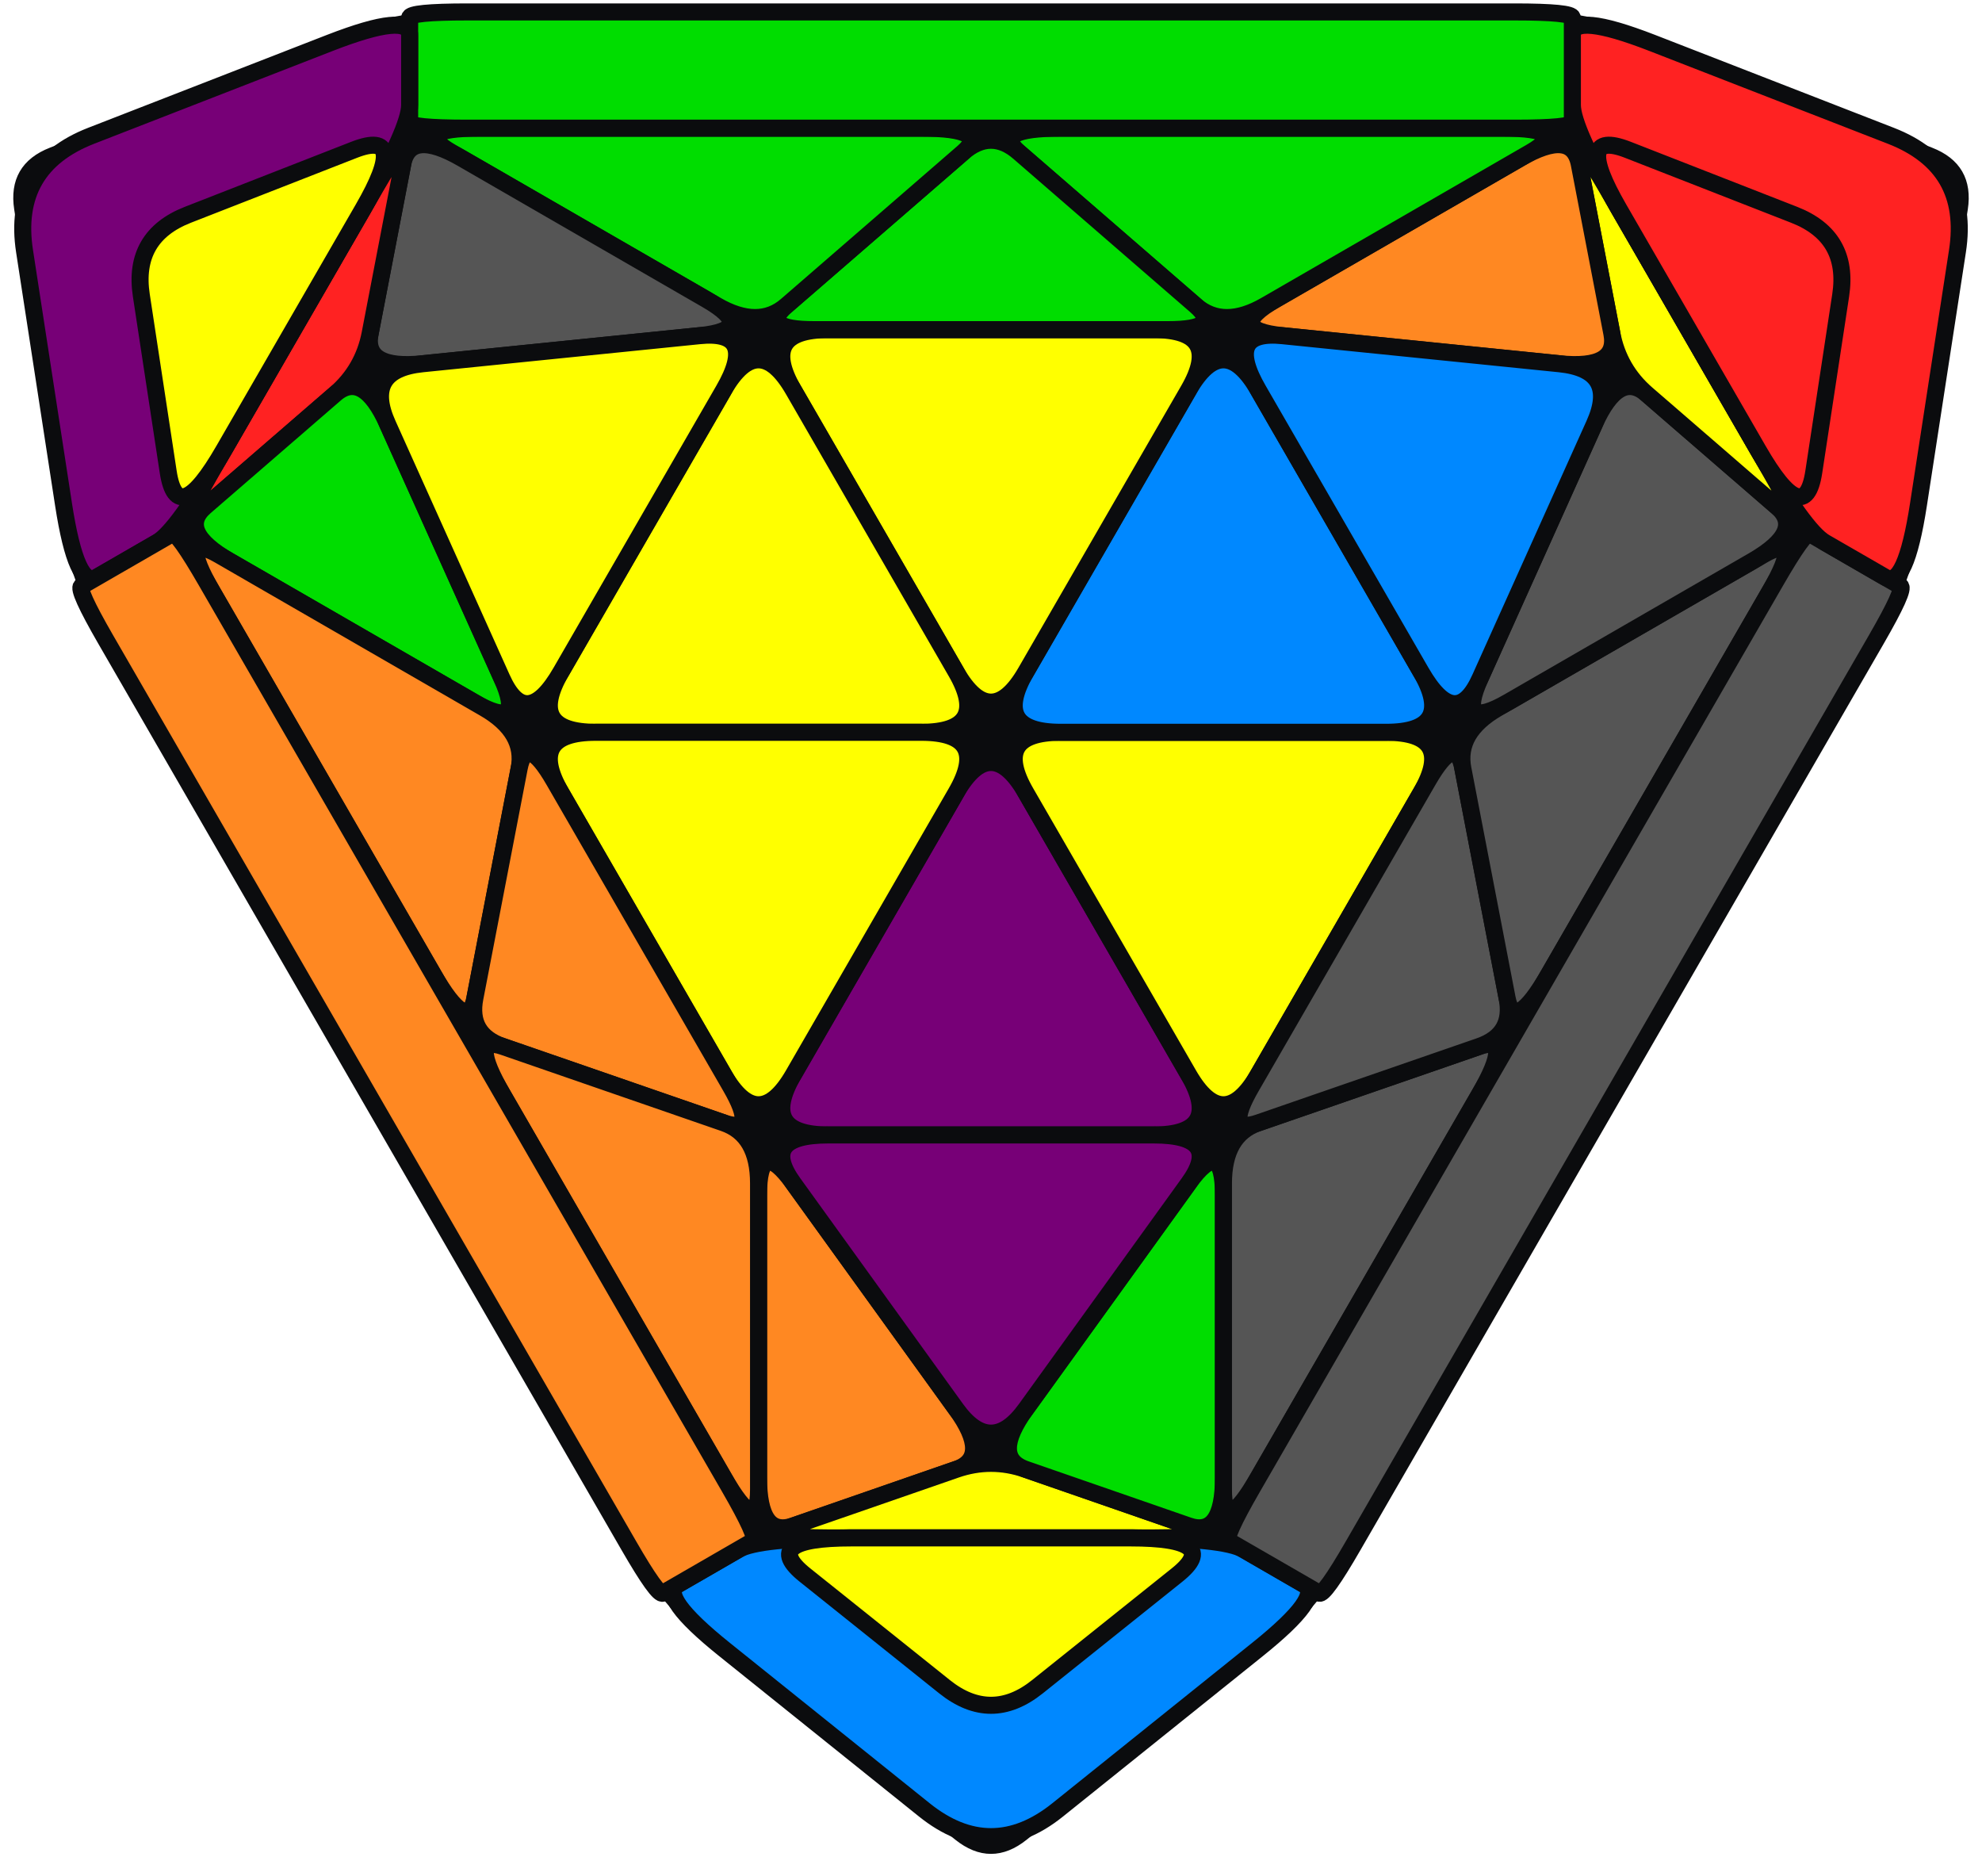
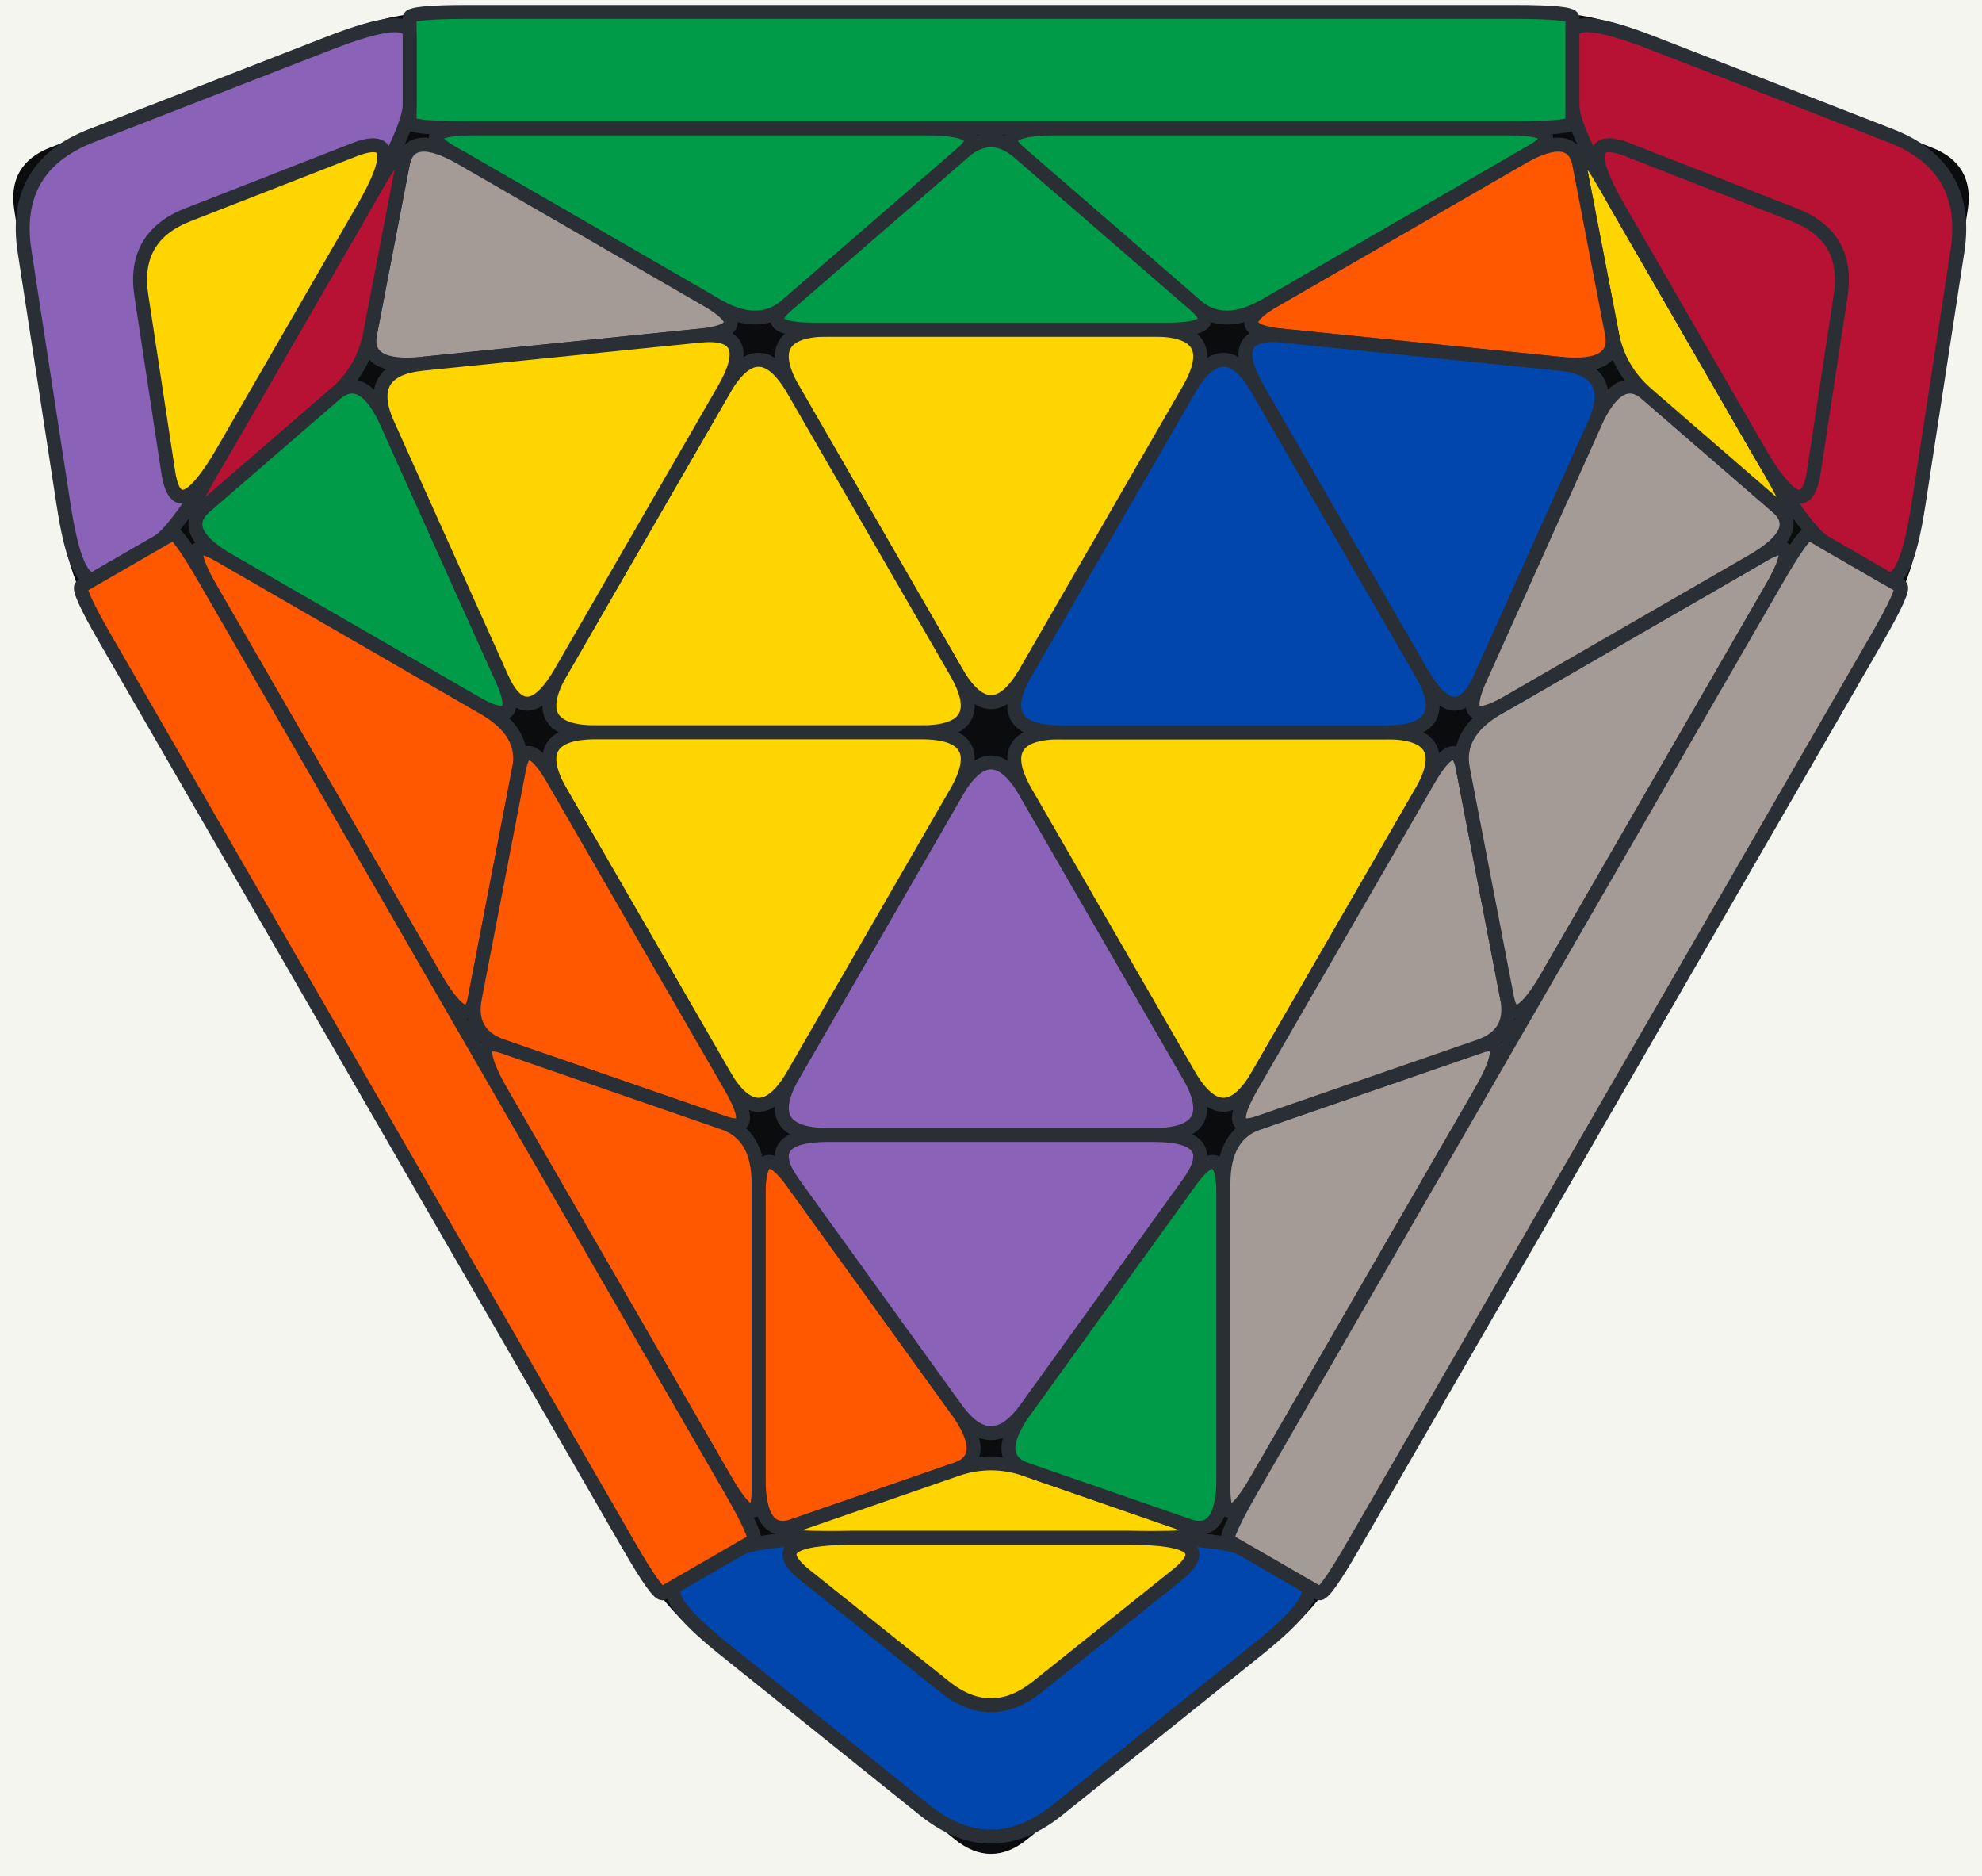
<svg xmlns="http://www.w3.org/2000/svg" viewBox="-12.79 -9.45 25.58 24.2" role="img" aria-label="TCP B5 Triangle combination and permutation, FTO 2-Look L3T case diagram">
+   <rect x="-14.79" y="-11.45" width="29.58" height="28.2" fill="#f5f5f0" rx="2.5" />
  <path d="M-3.869 11.491L-0.430 14.251Q0.000 14.596,0.430 14.251L3.869 11.491 L0.430 14.251L3.869 11.491Q4.299 11.146,5.049 9.847L11.052 -0.550 L5.049 9.847L11.052 -0.550Q11.802 -1.850,11.886 -2.395L12.557 -6.753 L11.886 -2.395L12.557 -6.753Q12.641 -7.298,12.127 -7.498L8.017 -9.096 L12.127 -7.498L8.017 -9.096Q7.503 -9.296,6.003 -9.296L-6.003 -9.296 L6.003 -9.296L-6.003 -9.296Q-7.503 -9.296,-8.017 -9.096L-12.127 -7.498 L-8.017 -9.096L-12.127 -7.498Q-12.641 -7.298,-12.557 -6.753L-11.886 -2.395 L-12.557 -6.753L-11.886 -2.395Q-11.802 -1.850,-11.052 -0.550L-5.049 9.847 L-11.052 -0.550L-5.049 9.847Q-4.299 11.146,-3.869 11.491L-0.430 14.251Z" fill="#0b0c0e" stroke="#0b0c0e" stroke-width="0.1" stroke-linejoin="round" />
-   <path d="M-0.450 0.779L-2.550 4.417Q-3.000 5.196,-2.100 5.196L2.100 5.196 L-2.100 5.196L2.100 5.196Q3.000 5.196,2.550 4.417L0.450 0.779 L2.550 4.417L0.450 0.779Q0.000 0.000,-0.450 0.779L-2.550 4.417Z" fill="#707" stroke="#0b0c0e" stroke-width="0.22" stroke-linejoin="round" />
-   <path d="M-3.000 5.976L-3.000 9.616Q-3.000 10.396,-2.550 10.240L-0.450 9.512 L-2.550 10.240L-0.450 9.512Q0.000 9.356,-0.450 8.732L-2.550 5.820 L-0.450 8.732L-2.550 5.820Q-3.000 5.196,-3.000 5.976L-3.000 9.616Z" fill="#f82" stroke="#0b0c0e" stroke-width="0.22" stroke-linejoin="round" />
-   <path d="M-2.100 10.396L2.100 10.396Q3.000 10.396,2.550 10.240L0.450 9.512 L2.550 10.240L0.450 9.512Q0.000 9.356,-0.450 9.512L-2.550 10.240 L-0.450 9.512L-2.550 10.240Q-3.000 10.396,-2.100 10.396L2.100 10.396Z" fill="#ff0" stroke="#0b0c0e" stroke-width="0.22" stroke-linejoin="round" />
-   <path d="M3.000 9.616L3.000 5.976Q3.000 5.196,2.550 5.820L0.450 8.732 L2.550 5.820L0.450 8.732Q0.000 9.356,0.450 9.512L2.550 10.240 L0.450 9.512L2.550 10.240Q3.000 10.396,3.000 9.616L3.000 5.976Z" fill="#0d0" stroke="#0b0c0e" stroke-width="0.22" stroke-linejoin="round" />
-   <path d="M2.100 5.196L-2.100 5.196Q-3.000 5.196,-2.550 5.820L-0.450 8.732 L-2.550 5.820L-0.450 8.732Q0.000 9.356,0.450 8.732L2.550 5.820 L0.450 8.732L2.550 5.820Q3.000 5.196,2.100 5.196L-2.100 5.196Z" fill="#707" stroke="#0b0c0e" stroke-width="0.22" stroke-linejoin="round" />
-   <path d="M0.450 0.779L2.550 4.417Q3.000 5.196,3.450 4.417L5.550 0.779 L3.450 4.417L5.550 0.779Q6.000 0.000,5.100 0.000L0.900 0.000 L5.100 0.000L0.900 0.000Q0.000 0.000,0.450 0.779L2.550 4.417Z" fill="#ff0" stroke="#0b0c0e" stroke-width="0.22" stroke-linejoin="round" />
-   <path d="M3.000 5.820L3.000 9.772Q3.000 10.396,3.450 9.616L6.301 4.678 L3.450 9.616L6.301 4.678Q6.752 3.898,6.301 4.054L3.450 5.040 L6.301 4.054L3.450 5.040Q3.000 5.196,3.000 5.820L3.000 9.772Z" fill="#555" stroke="#0b0c0e" stroke-width="0.22" stroke-linejoin="round" />
-   <path d="M5.640 0.624L3.360 4.573Q3.000 5.196,3.450 5.040L6.301 4.054 L3.450 5.040L6.301 4.054Q6.752 3.898,6.661 3.430L6.090 0.468 L6.661 3.430L6.090 0.468Q6.000 0.000,5.640 0.624L3.360 4.573Z" fill="#555" stroke="#0b0c0e" stroke-width="0.22" stroke-linejoin="round" />
-   <path d="M6.090 0.468L6.661 3.430Q6.752 3.898,7.202 3.118L10.053 -1.820 L7.202 3.118L10.053 -1.820Q10.503 -2.600,9.963 -2.288L6.540 -0.312 L9.963 -2.288L6.540 -0.312Q6.000 0.000,6.090 0.468L6.661 3.430Z" fill="#555" stroke="#0b0c0e" stroke-width="0.22" stroke-linejoin="round" />
-   <path d="M-3.260 10.546L-4.039 10.996Q-4.299 11.146,-3.439 11.836L-0.860 13.906 L-3.439 11.836L-0.860 13.906Q0.000 14.596,0.860 13.906L3.439 11.836 L0.860 13.906L3.439 11.836Q4.299 11.146,4.039 10.996L3.260 10.546 L4.039 10.996L3.260 10.546Q3.000 10.396,1.800 10.396L-1.800 10.396 L1.800 10.396L-1.800 10.396Q-3.000 10.396,-3.260 10.546L-4.039 10.996Z" fill="#08f" stroke="#0b0c0e" stroke-width="0.22" stroke-linejoin="round" />
-   <path d="M-2.400 10.876L-0.600 12.316Q0.000 12.796,0.600 12.316L2.400 10.876 L0.600 12.316L2.400 10.876Q3.000 10.396,1.800 10.396L-1.800 10.396 L1.800 10.396L-1.800 10.396Q-3.000 10.396,-2.400 10.876L-0.600 12.316Z" fill="#ff0" stroke="#0b0c0e" stroke-width="0.22" stroke-linejoin="round" />
-   <path d="M3.065 10.434L4.234 11.109Q4.299 11.146,4.674 10.496L11.427 -1.200 L4.674 10.496L11.427 -1.200Q11.802 -1.850,11.737 -1.887L10.568 -2.562 L11.737 -1.887L10.568 -2.562Q10.503 -2.600,10.128 -1.950L3.375 9.746 L10.128 -1.950L3.375 9.746Q3.000 10.396,3.065 10.434L4.234 11.109Z" fill="#555" stroke="#0b0c0e" stroke-width="0.22" stroke-linejoin="round" />
-   <path d="M0.900 0.000L5.100 0.000Q6.000 0.000,5.550 -0.779L3.450 -4.417 L5.550 -0.779L3.450 -4.417Q3.000 -5.196,2.550 -4.417L0.450 -0.779 L2.550 -4.417L0.450 -0.779Q-0.000 -0.000,0.900 0.000L5.100 0.000Z" fill="#08f" stroke="#0b0c0e" stroke-width="0.22" stroke-linejoin="round" />
-   <path d="M6.675 -0.390L9.828 -2.210Q10.503 -2.600,10.143 -2.912L8.463 -4.366 L10.143 -2.912L8.463 -4.366Q8.103 -4.678,7.787 -3.976L6.315 -0.702 L7.787 -3.976L6.315 -0.702Q6.000 0.000,6.675 -0.390L9.828 -2.210Z" fill="#555" stroke="#0b0c0e" stroke-width="0.22" stroke-linejoin="round" />
-   <path d="M10.053 -3.379L7.953 -7.017Q7.503 -7.796,7.593 -7.328L8.013 -5.146 L7.593 -7.328L8.013 -5.146Q8.103 -4.678,8.463 -4.366L10.143 -2.912 L8.463 -4.366L10.143 -2.912Q10.503 -2.600,10.053 -3.379L7.953 -7.017Z" fill="#ff0" stroke="#0b0c0e" stroke-width="0.22" stroke-linejoin="round" />
-   <path d="M6.828 -7.406L3.675 -5.586Q3.000 -5.196,3.765 -5.118L7.337 -4.756 L3.765 -5.118L7.337 -4.756Q8.103 -4.678,8.013 -5.146L7.593 -7.328 L8.013 -5.146L7.593 -7.328Q7.503 -7.796,6.828 -7.406L3.675 -5.586Z" fill="#f82" stroke="#0b0c0e" stroke-width="0.22" stroke-linejoin="round" />
-   <path d="M3.450 -4.417L5.550 -0.779Q6.000 0.000,6.315 -0.702L7.787 -3.976 L6.315 -0.702L7.787 -3.976Q8.103 -4.678,7.337 -4.756L3.765 -5.118 L7.337 -4.756L3.765 -5.118Q3.000 -5.196,3.450 -4.417L5.550 -0.779Z" fill="#08f" stroke="#0b0c0e" stroke-width="0.22" stroke-linejoin="round" />
-   <path d="M0.450 -0.779L2.550 -4.417Q3.000 -5.196,2.100 -5.196L-2.100 -5.196 L2.100 -5.196L-2.100 -5.196Q-3.000 -5.196,-2.550 -4.417L-0.450 -0.779 L-2.550 -4.417L-0.450 -0.779Q-0.000 -0.000,0.450 -0.779L2.550 -4.417Z" fill="#ff0" stroke="#0b0c0e" stroke-width="0.22" stroke-linejoin="round" />
-   <path d="M3.540 -5.508L6.963 -7.484Q7.503 -7.796,6.603 -7.796L0.900 -7.796 L6.603 -7.796L0.900 -7.796Q0.000 -7.796,0.360 -7.484L2.640 -5.508 L0.360 -7.484L2.640 -5.508Q3.000 -5.196,3.540 -5.508L6.963 -7.484Z" fill="#0d0" stroke="#0b0c0e" stroke-width="0.22" stroke-linejoin="round" />
-   <path d="M-2.280 -5.196L2.280 -5.196Q3.000 -5.196,2.640 -5.508L0.360 -7.484 L2.640 -5.508L0.360 -7.484Q0.000 -7.796,-0.360 -7.484L-2.640 -5.508 L-0.360 -7.484L-2.640 -5.508Q-3.000 -5.196,-2.280 -5.196L2.280 -5.196Z" fill="#0d0" stroke="#0b0c0e" stroke-width="0.22" stroke-linejoin="round" />
-   <path d="M-2.640 -5.508L-0.360 -7.484Q0.000 -7.796,-0.900 -7.796L-6.603 -7.796 L-0.900 -7.796L-6.603 -7.796Q-7.503 -7.796,-6.963 -7.484L-3.540 -5.508 L-6.963 -7.484L-3.540 -5.508Q-3.000 -5.196,-2.640 -5.508L-0.360 -7.484Z" fill="#0d0" stroke="#0b0c0e" stroke-width="0.22" stroke-linejoin="round" />
-   <path d="M10.763 -2.450L11.543 -2.000Q11.802 -1.850,11.970 -2.940L12.473 -6.208 L11.970 -2.940L12.473 -6.208Q12.641 -7.298,11.613 -7.698L8.531 -8.897 L11.613 -7.698L8.531 -8.897Q7.503 -9.296,7.503 -8.996L7.503 -8.096 L7.503 -8.996L7.503 -8.096Q7.503 -7.796,8.103 -6.757L9.903 -3.639 L8.103 -6.757L9.903 -3.639Q10.503 -2.600,10.763 -2.450L11.543 -2.000Z" fill="#f22" stroke="#0b0c0e" stroke-width="0.22" stroke-linejoin="round" />
-   <path d="M10.619 -3.360L10.966 -5.638Q11.082 -6.398,10.366 -6.678L8.219 -7.517 L10.366 -6.678L8.219 -7.517Q7.503 -7.796,8.103 -6.757L9.903 -3.639 L8.103 -6.757L9.903 -3.639Q10.503 -2.600,10.619 -3.360L10.966 -5.638Z" fill="#f22" stroke="#0b0c0e" stroke-width="0.22" stroke-linejoin="round" />
-   <path d="M7.503 -7.871L7.503 -9.221Q7.503 -9.296,6.753 -9.296L-6.753 -9.296 L6.753 -9.296L-6.753 -9.296Q-7.503 -9.296,-7.503 -9.221L-7.503 -7.871 L-7.503 -9.221L-7.503 -7.871Q-7.503 -7.796,-6.753 -7.796L6.753 -7.796 L-6.753 -7.796L6.753 -7.796Q7.503 -7.796,7.503 -7.871L7.503 -9.221Z" fill="#0d0" stroke="#0b0c0e" stroke-width="0.22" stroke-linejoin="round" />
-   <path d="M-0.450 -0.779L-2.550 -4.417Q-3.000 -5.196,-3.450 -4.417L-5.550 -0.779 L-3.450 -4.417L-5.550 -0.779Q-6.000 0.000,-5.100 0.000L-0.900 0.000 L-5.100 0.000L-0.900 0.000Q0.000 0.000,-0.450 -0.779L-2.550 -4.417Z" fill="#ff0" stroke="#0b0c0e" stroke-width="0.22" stroke-linejoin="round" />
-   <path d="M-3.675 -5.586L-6.828 -7.406Q-7.503 -7.796,-7.593 -7.328L-8.013 -5.146 L-7.593 -7.328L-8.013 -5.146Q-8.103 -4.678,-7.337 -4.756L-3.765 -5.118 L-7.337 -4.756L-3.765 -5.118Q-3.000 -5.196,-3.675 -5.586L-6.828 -7.406Z" fill="#555" stroke="#0b0c0e" stroke-width="0.22" stroke-linejoin="round" />
-   <path d="M-7.953 -7.017L-10.053 -3.379Q-10.503 -2.600,-10.143 -2.912L-8.463 -4.366 L-10.143 -2.912L-8.463 -4.366Q-8.103 -4.678,-8.013 -5.146L-7.593 -7.328 L-8.013 -5.146L-7.593 -7.328Q-7.503 -7.796,-7.953 -7.017L-10.053 -3.379Z" fill="#f22" stroke="#0b0c0e" stroke-width="0.22" stroke-linejoin="round" />
-   <path d="M-9.828 -2.210L-6.675 -0.390Q-6.000 0.000,-6.315 -0.702L-7.787 -3.976 L-6.315 -0.702L-7.787 -3.976Q-8.103 -4.678,-8.463 -4.366L-10.143 -2.912 L-8.463 -4.366L-10.143 -2.912Q-10.503 -2.600,-9.828 -2.210L-6.675 -0.390Z" fill="#0d0" stroke="#0b0c0e" stroke-width="0.22" stroke-linejoin="round" />
-   <path d="M-5.550 -0.779L-3.450 -4.417Q-3.000 -5.196,-3.765 -5.118L-7.337 -4.756 L-3.765 -5.118L-7.337 -4.756Q-8.103 -4.678,-7.787 -3.976L-6.315 -0.702 L-7.787 -3.976L-6.315 -0.702Q-6.000 0.000,-5.550 -0.779L-3.450 -4.417Z" fill="#ff0" stroke="#0b0c0e" stroke-width="0.22" stroke-linejoin="round" />
-   <path d="M-0.900 0.000L-5.100 0.000Q-6.000 0.000,-5.550 0.779L-3.450 4.417 L-5.550 0.779L-3.450 4.417Q-3.000 5.196,-2.550 4.417L-0.450 0.779 L-2.550 4.417L-0.450 0.779Q0.000 0.000,-0.900 0.000L-5.100 0.000Z" fill="#ff0" stroke="#0b0c0e" stroke-width="0.22" stroke-linejoin="round" />
-   <path d="M-6.540 -0.312L-9.963 -2.288Q-10.503 -2.600,-10.053 -1.820L-7.202 3.118 L-10.053 -1.820L-7.202 3.118Q-6.752 3.898,-6.661 3.430L-6.090 0.468 L-6.661 3.430L-6.090 0.468Q-6.000 0.000,-6.540 -0.312L-9.963 -2.288Z" fill="#f82" stroke="#0b0c0e" stroke-width="0.22" stroke-linejoin="round" />
-   <path d="M-3.360 4.573L-5.640 0.624Q-6.000 0.000,-6.090 0.468L-6.661 3.430 L-6.090 0.468L-6.661 3.430Q-6.752 3.898,-6.301 4.054L-3.450 5.040 L-6.301 4.054L-3.450 5.040Q-3.000 5.196,-3.360 4.573L-5.640 0.624Z" fill="#f82" stroke="#0b0c0e" stroke-width="0.22" stroke-linejoin="round" />
-   <path d="M-3.450 5.040L-6.301 4.054Q-6.752 3.898,-6.301 4.678L-3.450 9.616 L-6.301 4.678L-3.450 9.616Q-3.000 10.396,-3.000 9.772L-3.000 5.820 L-3.000 9.772L-3.000 5.820Q-3.000 5.196,-3.450 5.040L-6.301 4.054Z" fill="#f82" stroke="#0b0c0e" stroke-width="0.22" stroke-linejoin="round" />
-   <path d="M-7.503 -8.096L-7.503 -8.996Q-7.503 -9.296,-8.531 -8.897L-11.613 -7.698 L-8.531 -8.897L-11.613 -7.698Q-12.641 -7.298,-12.473 -6.208L-11.970 -2.940 L-12.473 -6.208L-11.970 -2.940Q-11.802 -1.850,-11.543 -2.000L-10.763 -2.450 L-11.543 -2.000L-10.763 -2.450Q-10.503 -2.600,-9.903 -3.639L-8.103 -6.757 L-9.903 -3.639L-8.103 -6.757Q-7.503 -7.796,-7.503 -8.096L-7.503 -8.996Z" fill="#707" stroke="#0b0c0e" stroke-width="0.22" stroke-linejoin="round" />
-   <path d="M-8.219 -7.517L-10.366 -6.678Q-11.082 -6.398,-10.966 -5.638L-10.619 -3.360 L-10.966 -5.638L-10.619 -3.360Q-10.503 -2.600,-9.903 -3.639L-8.103 -6.757 L-9.903 -3.639L-8.103 -6.757Q-7.503 -7.796,-8.219 -7.517L-10.366 -6.678Z" fill="#ff0" stroke="#0b0c0e" stroke-width="0.22" stroke-linejoin="round" />
-   <path d="M-10.568 -2.562L-11.737 -1.887Q-11.802 -1.850,-11.427 -1.200L-4.674 10.496 L-11.427 -1.200L-4.674 10.496Q-4.299 11.146,-4.234 11.109L-3.065 10.434 L-4.234 11.109L-3.065 10.434Q-3.000 10.396,-3.375 9.746L-10.128 -1.950 L-3.375 9.746L-10.128 -1.950Q-10.503 -2.600,-10.568 -2.562L-11.737 -1.887Z" fill="#f82" stroke="#0b0c0e" stroke-width="0.22" stroke-linejoin="round" />
+   <path d="M-0.450 0.779L-2.550 4.417Q-3.000 5.196,-2.100 5.196L2.100 5.196 L-2.100 5.196L2.100 5.196Q3.000 5.196,2.550 4.417L0.450 0.779 L2.550 4.417L0.450 0.779Q0.000 0.000,-0.450 0.779L-2.550 4.417Z" fill="#8a63b8" stroke="#2a2f35" stroke-width="0.18" stroke-linejoin="round" />
+   <path d="M-3.000 5.976L-3.000 9.616Q-3.000 10.396,-2.550 10.240L-0.450 9.512 L-2.550 10.240L-0.450 9.512Q0.000 9.356,-0.450 8.732L-2.550 5.820 L-0.450 8.732L-2.550 5.820Q-3.000 5.196,-3.000 5.976L-3.000 9.616Z" fill="#ff5800" stroke="#2a2f35" stroke-width="0.18" stroke-linejoin="round" />
+   <path d="M-2.100 10.396L2.100 10.396Q3.000 10.396,2.550 10.240L0.450 9.512 L2.550 10.240L0.450 9.512Q0.000 9.356,-0.450 9.512L-2.550 10.240 L-0.450 9.512L-2.550 10.240Q-3.000 10.396,-2.100 10.396L2.100 10.396Z" fill="#ffd500" stroke="#2a2f35" stroke-width="0.18" stroke-linejoin="round" />
+   <path d="M3.000 9.616L3.000 5.976Q3.000 5.196,2.550 5.820L0.450 8.732 L2.550 5.820L0.450 8.732Q0.000 9.356,0.450 9.512L2.550 10.240 L0.450 9.512L2.550 10.240Q3.000 10.396,3.000 9.616L3.000 5.976Z" fill="#009b48" stroke="#2a2f35" stroke-width="0.18" stroke-linejoin="round" />
+   <path d="M2.100 5.196L-2.100 5.196Q-3.000 5.196,-2.550 5.820L-0.450 8.732 L-2.550 5.820L-0.450 8.732Q0.000 9.356,0.450 8.732L2.550 5.820 L0.450 8.732L2.550 5.820Q3.000 5.196,2.100 5.196L-2.100 5.196Z" fill="#8a63b8" stroke="#2a2f35" stroke-width="0.18" stroke-linejoin="round" />
+   <path d="M0.450 0.779L2.550 4.417Q3.000 5.196,3.450 4.417L5.550 0.779 L3.450 4.417L5.550 0.779Q6.000 0.000,5.100 0.000L0.900 0.000 L5.100 0.000L0.900 0.000Q0.000 0.000,0.450 0.779L2.550 4.417Z" fill="#ffd500" stroke="#2a2f35" stroke-width="0.18" stroke-linejoin="round" />
+   <path d="M3.000 5.820L3.000 9.772Q3.000 10.396,3.450 9.616L6.301 4.678 L3.450 9.616L6.301 4.678Q6.752 3.898,6.301 4.054L3.450 5.040 L6.301 4.054L3.450 5.040Q3.000 5.196,3.000 5.820L3.000 9.772Z" fill="#a49b96" stroke="#2a2f35" stroke-width="0.18" stroke-linejoin="round" />
+   <path d="M5.640 0.624L3.360 4.573Q3.000 5.196,3.450 5.040L6.301 4.054 L3.450 5.040L6.301 4.054Q6.752 3.898,6.661 3.430L6.090 0.468 L6.661 3.430L6.090 0.468Q6.000 0.000,5.640 0.624L3.360 4.573Z" fill="#a49b96" stroke="#2a2f35" stroke-width="0.18" stroke-linejoin="round" />
+   <path d="M6.090 0.468L6.661 3.430Q6.752 3.898,7.202 3.118L10.053 -1.820 L7.202 3.118L10.053 -1.820Q10.503 -2.600,9.963 -2.288L6.540 -0.312 L9.963 -2.288L6.540 -0.312Q6.000 0.000,6.090 0.468L6.661 3.430Z" fill="#a49b96" stroke="#2a2f35" stroke-width="0.18" stroke-linejoin="round" />
+   <path d="M-3.260 10.546L-4.039 10.996Q-4.299 11.146,-3.439 11.836L-0.860 13.906 L-3.439 11.836L-0.860 13.906Q0.000 14.596,0.860 13.906L3.439 11.836 L0.860 13.906L3.439 11.836Q4.299 11.146,4.039 10.996L3.260 10.546 L4.039 10.996L3.260 10.546Q3.000 10.396,1.800 10.396L-1.800 10.396 L1.800 10.396L-1.800 10.396Q-3.000 10.396,-3.260 10.546L-4.039 10.996Z" fill="#0046ad" stroke="#2a2f35" stroke-width="0.18" stroke-linejoin="round" />
+   <path d="M-2.400 10.876L-0.600 12.316Q0.000 12.796,0.600 12.316L2.400 10.876 L0.600 12.316L2.400 10.876Q3.000 10.396,1.800 10.396L-1.800 10.396 L1.800 10.396L-1.800 10.396Q-3.000 10.396,-2.400 10.876L-0.600 12.316Z" fill="#ffd500" stroke="#2a2f35" stroke-width="0.18" stroke-linejoin="round" />
+   <path d="M3.065 10.434L4.234 11.109Q4.299 11.146,4.674 10.496L11.427 -1.200 L4.674 10.496L11.427 -1.200Q11.802 -1.850,11.737 -1.887L10.568 -2.562 L11.737 -1.887L10.568 -2.562Q10.503 -2.600,10.128 -1.950L3.375 9.746 L10.128 -1.950L3.375 9.746Q3.000 10.396,3.065 10.434L4.234 11.109Z" fill="#a49b96" stroke="#2a2f35" stroke-width="0.18" stroke-linejoin="round" />
+   <path d="M0.900 0.000L5.100 0.000Q6.000 0.000,5.550 -0.779L3.450 -4.417 L5.550 -0.779L3.450 -4.417Q3.000 -5.196,2.550 -4.417L0.450 -0.779 L2.550 -4.417L0.450 -0.779Q-0.000 -0.000,0.900 0.000L5.100 0.000Z" fill="#0046ad" stroke="#2a2f35" stroke-width="0.18" stroke-linejoin="round" />
+   <path d="M6.675 -0.390L9.828 -2.210Q10.503 -2.600,10.143 -2.912L8.463 -4.366 L10.143 -2.912L8.463 -4.366Q8.103 -4.678,7.787 -3.976L6.315 -0.702 L7.787 -3.976L6.315 -0.702Q6.000 0.000,6.675 -0.390L9.828 -2.210Z" fill="#a49b96" stroke="#2a2f35" stroke-width="0.18" stroke-linejoin="round" />
+   <path d="M10.053 -3.379L7.953 -7.017Q7.503 -7.796,7.593 -7.328L8.013 -5.146 L7.593 -7.328L8.013 -5.146Q8.103 -4.678,8.463 -4.366L10.143 -2.912 L8.463 -4.366L10.143 -2.912Q10.503 -2.600,10.053 -3.379L7.953 -7.017Z" fill="#ffd500" stroke="#2a2f35" stroke-width="0.18" stroke-linejoin="round" />
+   <path d="M6.828 -7.406L3.675 -5.586Q3.000 -5.196,3.765 -5.118L7.337 -4.756 L3.765 -5.118L7.337 -4.756Q8.103 -4.678,8.013 -5.146L7.593 -7.328 L8.013 -5.146L7.593 -7.328Q7.503 -7.796,6.828 -7.406L3.675 -5.586Z" fill="#ff5800" stroke="#2a2f35" stroke-width="0.18" stroke-linejoin="round" />
+   <path d="M3.450 -4.417L5.550 -0.779Q6.000 0.000,6.315 -0.702L7.787 -3.976 L6.315 -0.702L7.787 -3.976Q8.103 -4.678,7.337 -4.756L3.765 -5.118 L7.337 -4.756L3.765 -5.118Q3.000 -5.196,3.450 -4.417L5.550 -0.779Z" fill="#0046ad" stroke="#2a2f35" stroke-width="0.18" stroke-linejoin="round" />
+   <path d="M0.450 -0.779L2.550 -4.417Q3.000 -5.196,2.100 -5.196L-2.100 -5.196 L2.100 -5.196L-2.100 -5.196Q-3.000 -5.196,-2.550 -4.417L-0.450 -0.779 L-2.550 -4.417L-0.450 -0.779Q-0.000 -0.000,0.450 -0.779L2.550 -4.417Z" fill="#ffd500" stroke="#2a2f35" stroke-width="0.18" stroke-linejoin="round" />
+   <path d="M3.540 -5.508L6.963 -7.484Q7.503 -7.796,6.603 -7.796L0.900 -7.796 L6.603 -7.796L0.900 -7.796Q0.000 -7.796,0.360 -7.484L2.640 -5.508 L0.360 -7.484L2.640 -5.508Q3.000 -5.196,3.540 -5.508L6.963 -7.484Z" fill="#009b48" stroke="#2a2f35" stroke-width="0.18" stroke-linejoin="round" />
+   <path d="M-2.280 -5.196L2.280 -5.196Q3.000 -5.196,2.640 -5.508L0.360 -7.484 L2.640 -5.508L0.360 -7.484Q0.000 -7.796,-0.360 -7.484L-2.640 -5.508 L-0.360 -7.484L-2.640 -5.508Q-3.000 -5.196,-2.280 -5.196L2.280 -5.196Z" fill="#009b48" stroke="#2a2f35" stroke-width="0.18" stroke-linejoin="round" />
+   <path d="M-2.640 -5.508L-0.360 -7.484Q0.000 -7.796,-0.900 -7.796L-6.603 -7.796 L-0.900 -7.796L-6.603 -7.796Q-7.503 -7.796,-6.963 -7.484L-3.540 -5.508 L-6.963 -7.484L-3.540 -5.508Q-3.000 -5.196,-2.640 -5.508L-0.360 -7.484Z" fill="#009b48" stroke="#2a2f35" stroke-width="0.18" stroke-linejoin="round" />
+   <path d="M10.763 -2.450L11.543 -2.000Q11.802 -1.850,11.970 -2.940L12.473 -6.208 L11.970 -2.940L12.473 -6.208Q12.641 -7.298,11.613 -7.698L8.531 -8.897 L11.613 -7.698L8.531 -8.897Q7.503 -9.296,7.503 -8.996L7.503 -8.096 L7.503 -8.996L7.503 -8.096Q7.503 -7.796,8.103 -6.757L9.903 -3.639 L8.103 -6.757L9.903 -3.639Q10.503 -2.600,10.763 -2.450L11.543 -2.000Z" fill="#b71234" stroke="#2a2f35" stroke-width="0.18" stroke-linejoin="round" />
+   <path d="M10.619 -3.360L10.966 -5.638Q11.082 -6.398,10.366 -6.678L8.219 -7.517 L10.366 -6.678L8.219 -7.517Q7.503 -7.796,8.103 -6.757L9.903 -3.639 L8.103 -6.757L9.903 -3.639Q10.503 -2.600,10.619 -3.360L10.966 -5.638Z" fill="#b71234" stroke="#2a2f35" stroke-width="0.18" stroke-linejoin="round" />
+   <path d="M7.503 -7.871L7.503 -9.221Q7.503 -9.296,6.753 -9.296L-6.753 -9.296 L6.753 -9.296L-6.753 -9.296Q-7.503 -9.296,-7.503 -9.221L-7.503 -7.871 L-7.503 -9.221L-7.503 -7.871Q-7.503 -7.796,-6.753 -7.796L6.753 -7.796 L-6.753 -7.796L6.753 -7.796Q7.503 -7.796,7.503 -7.871L7.503 -9.221Z" fill="#009b48" stroke="#2a2f35" stroke-width="0.18" stroke-linejoin="round" />
+   <path d="M-0.450 -0.779L-2.550 -4.417Q-3.000 -5.196,-3.450 -4.417L-5.550 -0.779 L-3.450 -4.417L-5.550 -0.779Q-6.000 0.000,-5.100 0.000L-0.900 0.000 L-5.100 0.000L-0.900 0.000Q0.000 0.000,-0.450 -0.779L-2.550 -4.417Z" fill="#ffd500" stroke="#2a2f35" stroke-width="0.18" stroke-linejoin="round" />
+   <path d="M-3.675 -5.586L-6.828 -7.406Q-7.503 -7.796,-7.593 -7.328L-8.013 -5.146 L-7.593 -7.328L-8.013 -5.146Q-8.103 -4.678,-7.337 -4.756L-3.765 -5.118 L-7.337 -4.756L-3.765 -5.118Q-3.000 -5.196,-3.675 -5.586L-6.828 -7.406Z" fill="#a49b96" stroke="#2a2f35" stroke-width="0.18" stroke-linejoin="round" />
+   <path d="M-7.953 -7.017L-10.053 -3.379Q-10.503 -2.600,-10.143 -2.912L-8.463 -4.366 L-10.143 -2.912L-8.463 -4.366Q-8.103 -4.678,-8.013 -5.146L-7.593 -7.328 L-8.013 -5.146L-7.593 -7.328Q-7.503 -7.796,-7.953 -7.017L-10.053 -3.379Z" fill="#b71234" stroke="#2a2f35" stroke-width="0.18" stroke-linejoin="round" />
+   <path d="M-9.828 -2.210L-6.675 -0.390Q-6.000 0.000,-6.315 -0.702L-7.787 -3.976 L-6.315 -0.702L-7.787 -3.976Q-8.103 -4.678,-8.463 -4.366L-10.143 -2.912 L-8.463 -4.366L-10.143 -2.912Q-10.503 -2.600,-9.828 -2.210L-6.675 -0.390Z" fill="#009b48" stroke="#2a2f35" stroke-width="0.18" stroke-linejoin="round" />
+   <path d="M-5.550 -0.779L-3.450 -4.417Q-3.000 -5.196,-3.765 -5.118L-7.337 -4.756 L-3.765 -5.118L-7.337 -4.756Q-8.103 -4.678,-7.787 -3.976L-6.315 -0.702 L-7.787 -3.976L-6.315 -0.702Q-6.000 0.000,-5.550 -0.779L-3.450 -4.417Z" fill="#ffd500" stroke="#2a2f35" stroke-width="0.18" stroke-linejoin="round" />
+   <path d="M-0.900 0.000L-5.100 0.000Q-6.000 0.000,-5.550 0.779L-3.450 4.417 L-5.550 0.779L-3.450 4.417Q-3.000 5.196,-2.550 4.417L-0.450 0.779 L-2.550 4.417L-0.450 0.779Q0.000 0.000,-0.900 0.000L-5.100 0.000Z" fill="#ffd500" stroke="#2a2f35" stroke-width="0.18" stroke-linejoin="round" />
+   <path d="M-6.540 -0.312L-9.963 -2.288Q-10.503 -2.600,-10.053 -1.820L-7.202 3.118 L-10.053 -1.820L-7.202 3.118Q-6.752 3.898,-6.661 3.430L-6.090 0.468 L-6.661 3.430L-6.090 0.468Q-6.000 0.000,-6.540 -0.312L-9.963 -2.288Z" fill="#ff5800" stroke="#2a2f35" stroke-width="0.18" stroke-linejoin="round" />
+   <path d="M-3.360 4.573L-5.640 0.624Q-6.000 0.000,-6.090 0.468L-6.661 3.430 L-6.090 0.468L-6.661 3.430Q-6.752 3.898,-6.301 4.054L-3.450 5.040 L-6.301 4.054L-3.450 5.040Q-3.000 5.196,-3.360 4.573L-5.640 0.624Z" fill="#ff5800" stroke="#2a2f35" stroke-width="0.18" stroke-linejoin="round" />
+   <path d="M-3.450 5.040L-6.301 4.054Q-6.752 3.898,-6.301 4.678L-3.450 9.616 L-6.301 4.678L-3.450 9.616Q-3.000 10.396,-3.000 9.772L-3.000 5.820 L-3.000 9.772L-3.000 5.820Q-3.000 5.196,-3.450 5.040L-6.301 4.054Z" fill="#ff5800" stroke="#2a2f35" stroke-width="0.18" stroke-linejoin="round" />
+   <path d="M-7.503 -8.096L-7.503 -8.996Q-7.503 -9.296,-8.531 -8.897L-11.613 -7.698 L-8.531 -8.897L-11.613 -7.698Q-12.641 -7.298,-12.473 -6.208L-11.970 -2.940 L-12.473 -6.208L-11.970 -2.940Q-11.802 -1.850,-11.543 -2.000L-10.763 -2.450 L-11.543 -2.000L-10.763 -2.450Q-10.503 -2.600,-9.903 -3.639L-8.103 -6.757 L-9.903 -3.639L-8.103 -6.757Q-7.503 -7.796,-7.503 -8.096L-7.503 -8.996Z" fill="#8a63b8" stroke="#2a2f35" stroke-width="0.18" stroke-linejoin="round" />
+   <path d="M-8.219 -7.517L-10.366 -6.678Q-11.082 -6.398,-10.966 -5.638L-10.619 -3.360 L-10.966 -5.638L-10.619 -3.360Q-10.503 -2.600,-9.903 -3.639L-8.103 -6.757 L-9.903 -3.639L-8.103 -6.757Q-7.503 -7.796,-8.219 -7.517L-10.366 -6.678Z" fill="#ffd500" stroke="#2a2f35" stroke-width="0.18" stroke-linejoin="round" />
+   <path d="M-10.568 -2.562L-11.737 -1.887Q-11.802 -1.850,-11.427 -1.200L-4.674 10.496 L-11.427 -1.200L-4.674 10.496Q-4.299 11.146,-4.234 11.109L-3.065 10.434 L-4.234 11.109L-3.065 10.434Q-3.000 10.396,-3.375 9.746L-10.128 -1.950 L-3.375 9.746L-10.128 -1.950Q-10.503 -2.600,-10.568 -2.562L-11.737 -1.887Z" fill="#ff5800" stroke="#2a2f35" stroke-width="0.18" stroke-linejoin="round" />
</svg>
